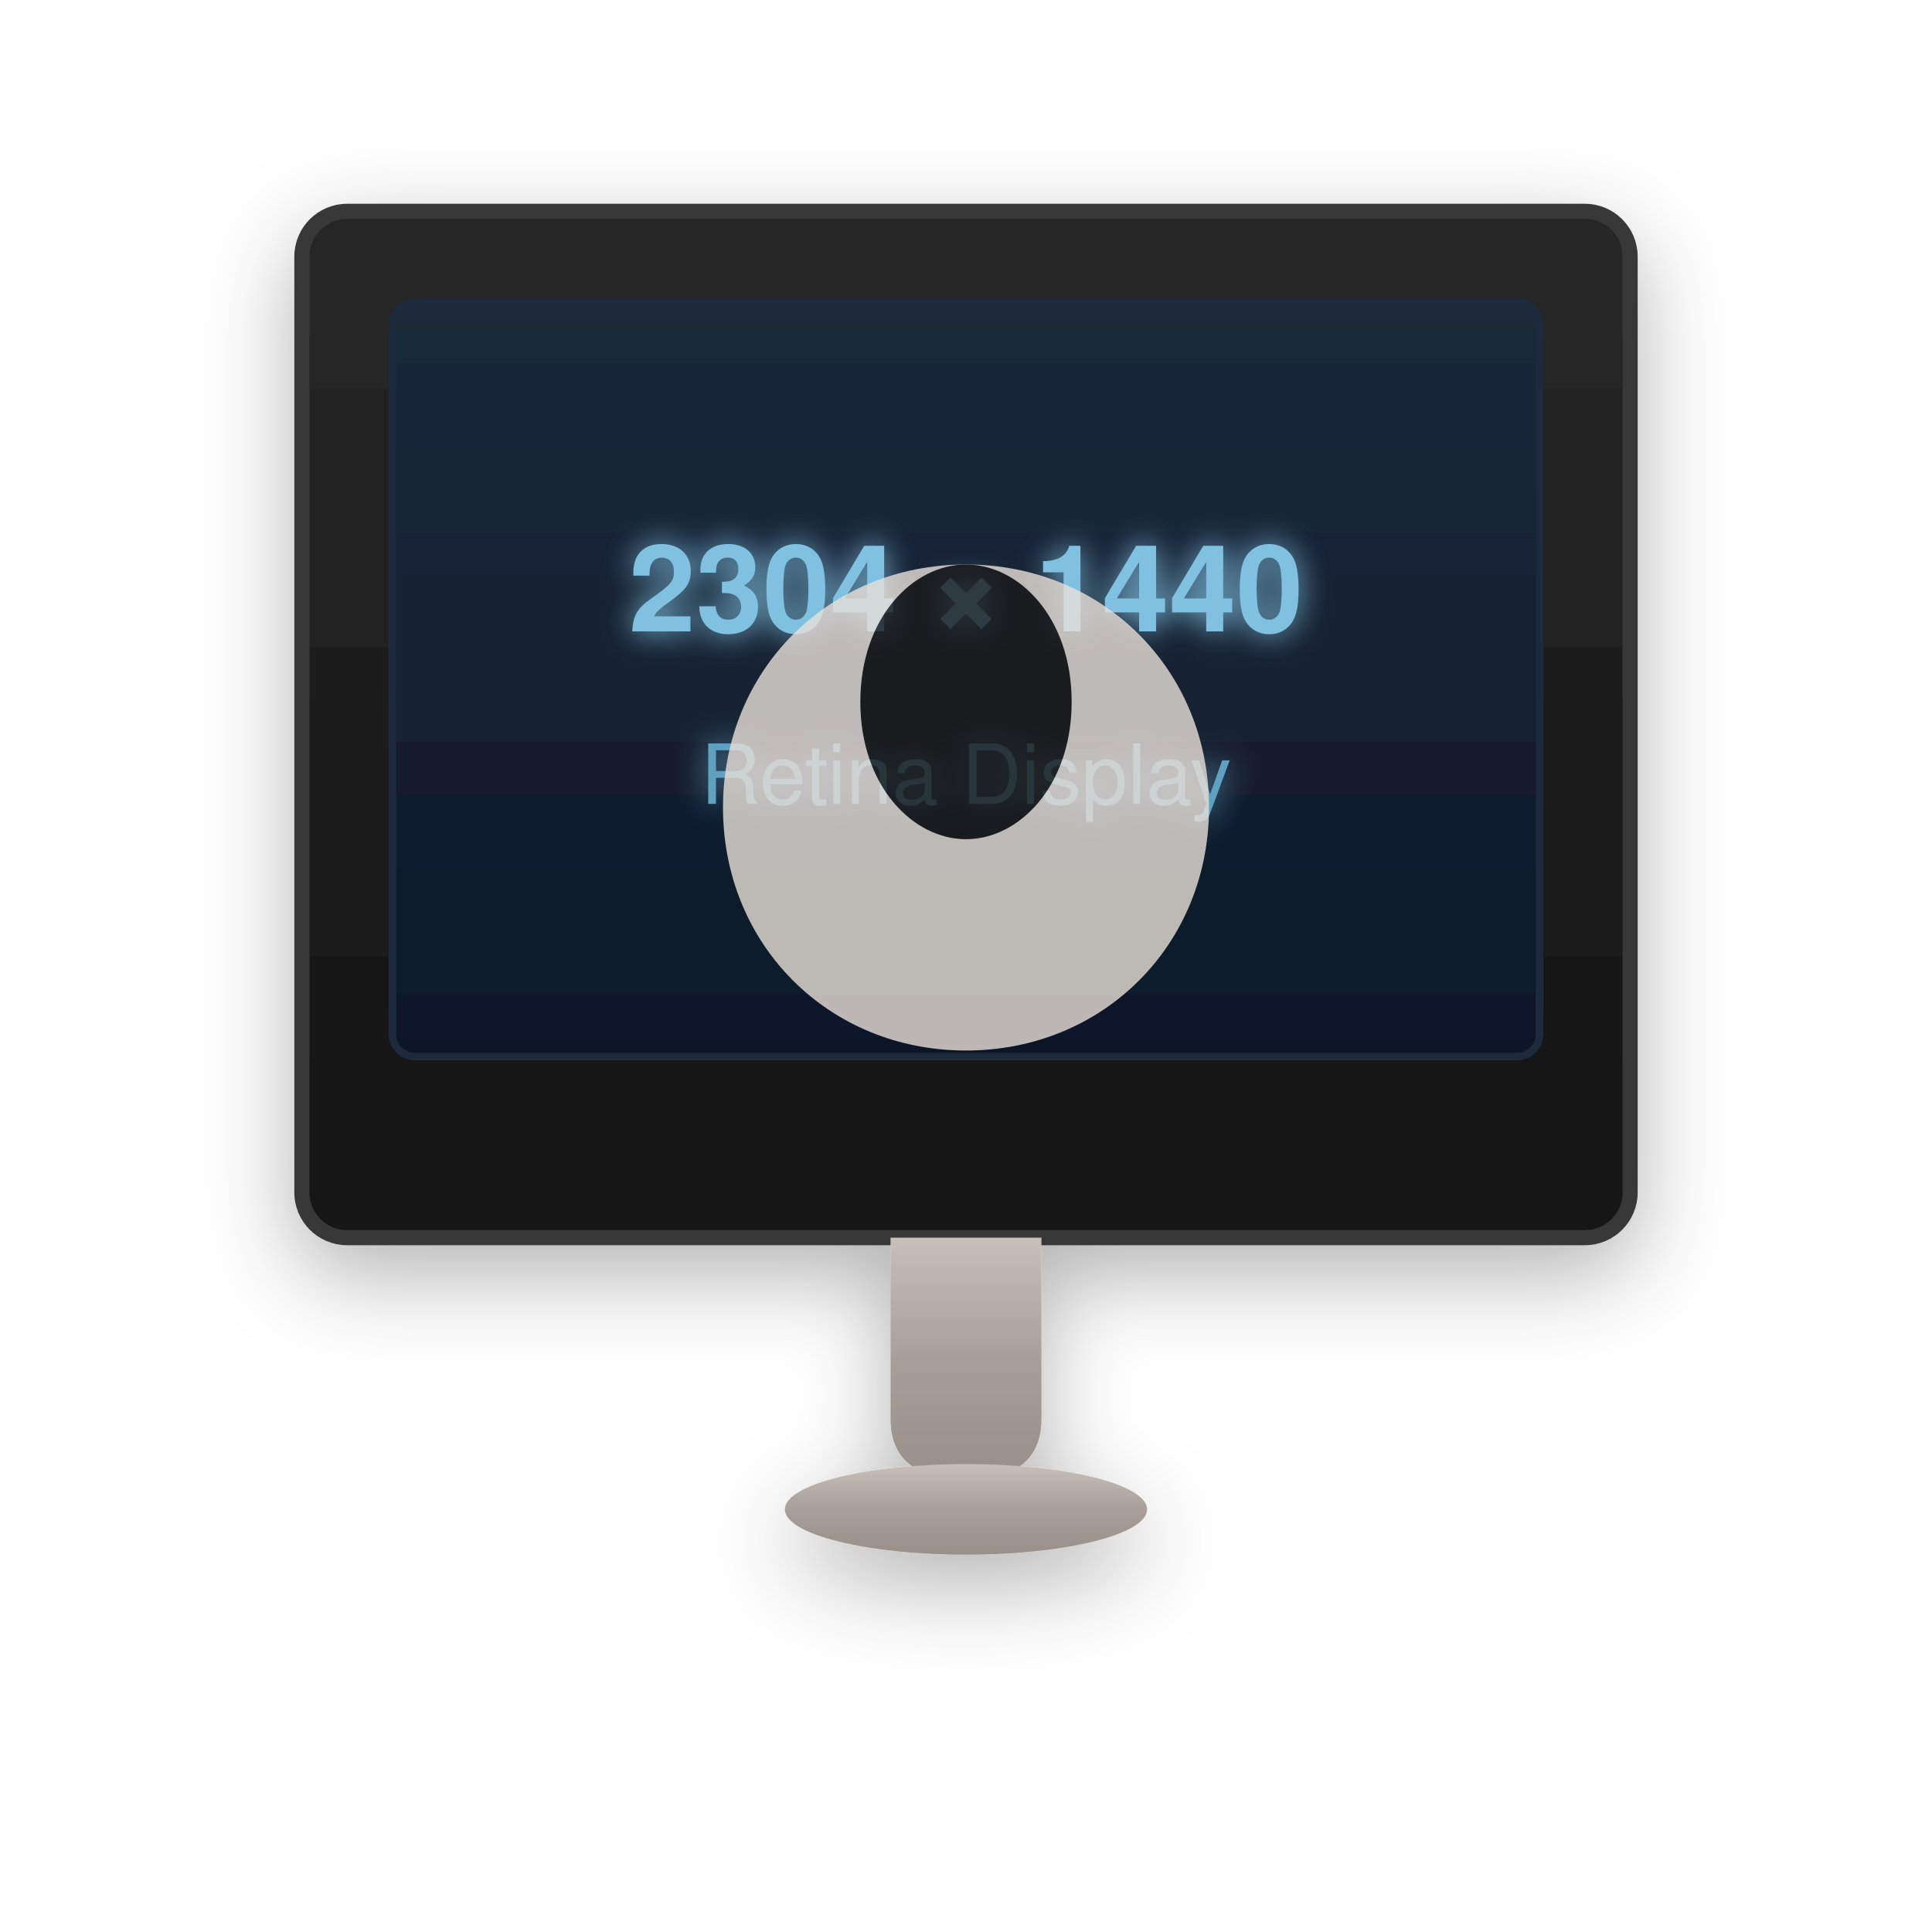
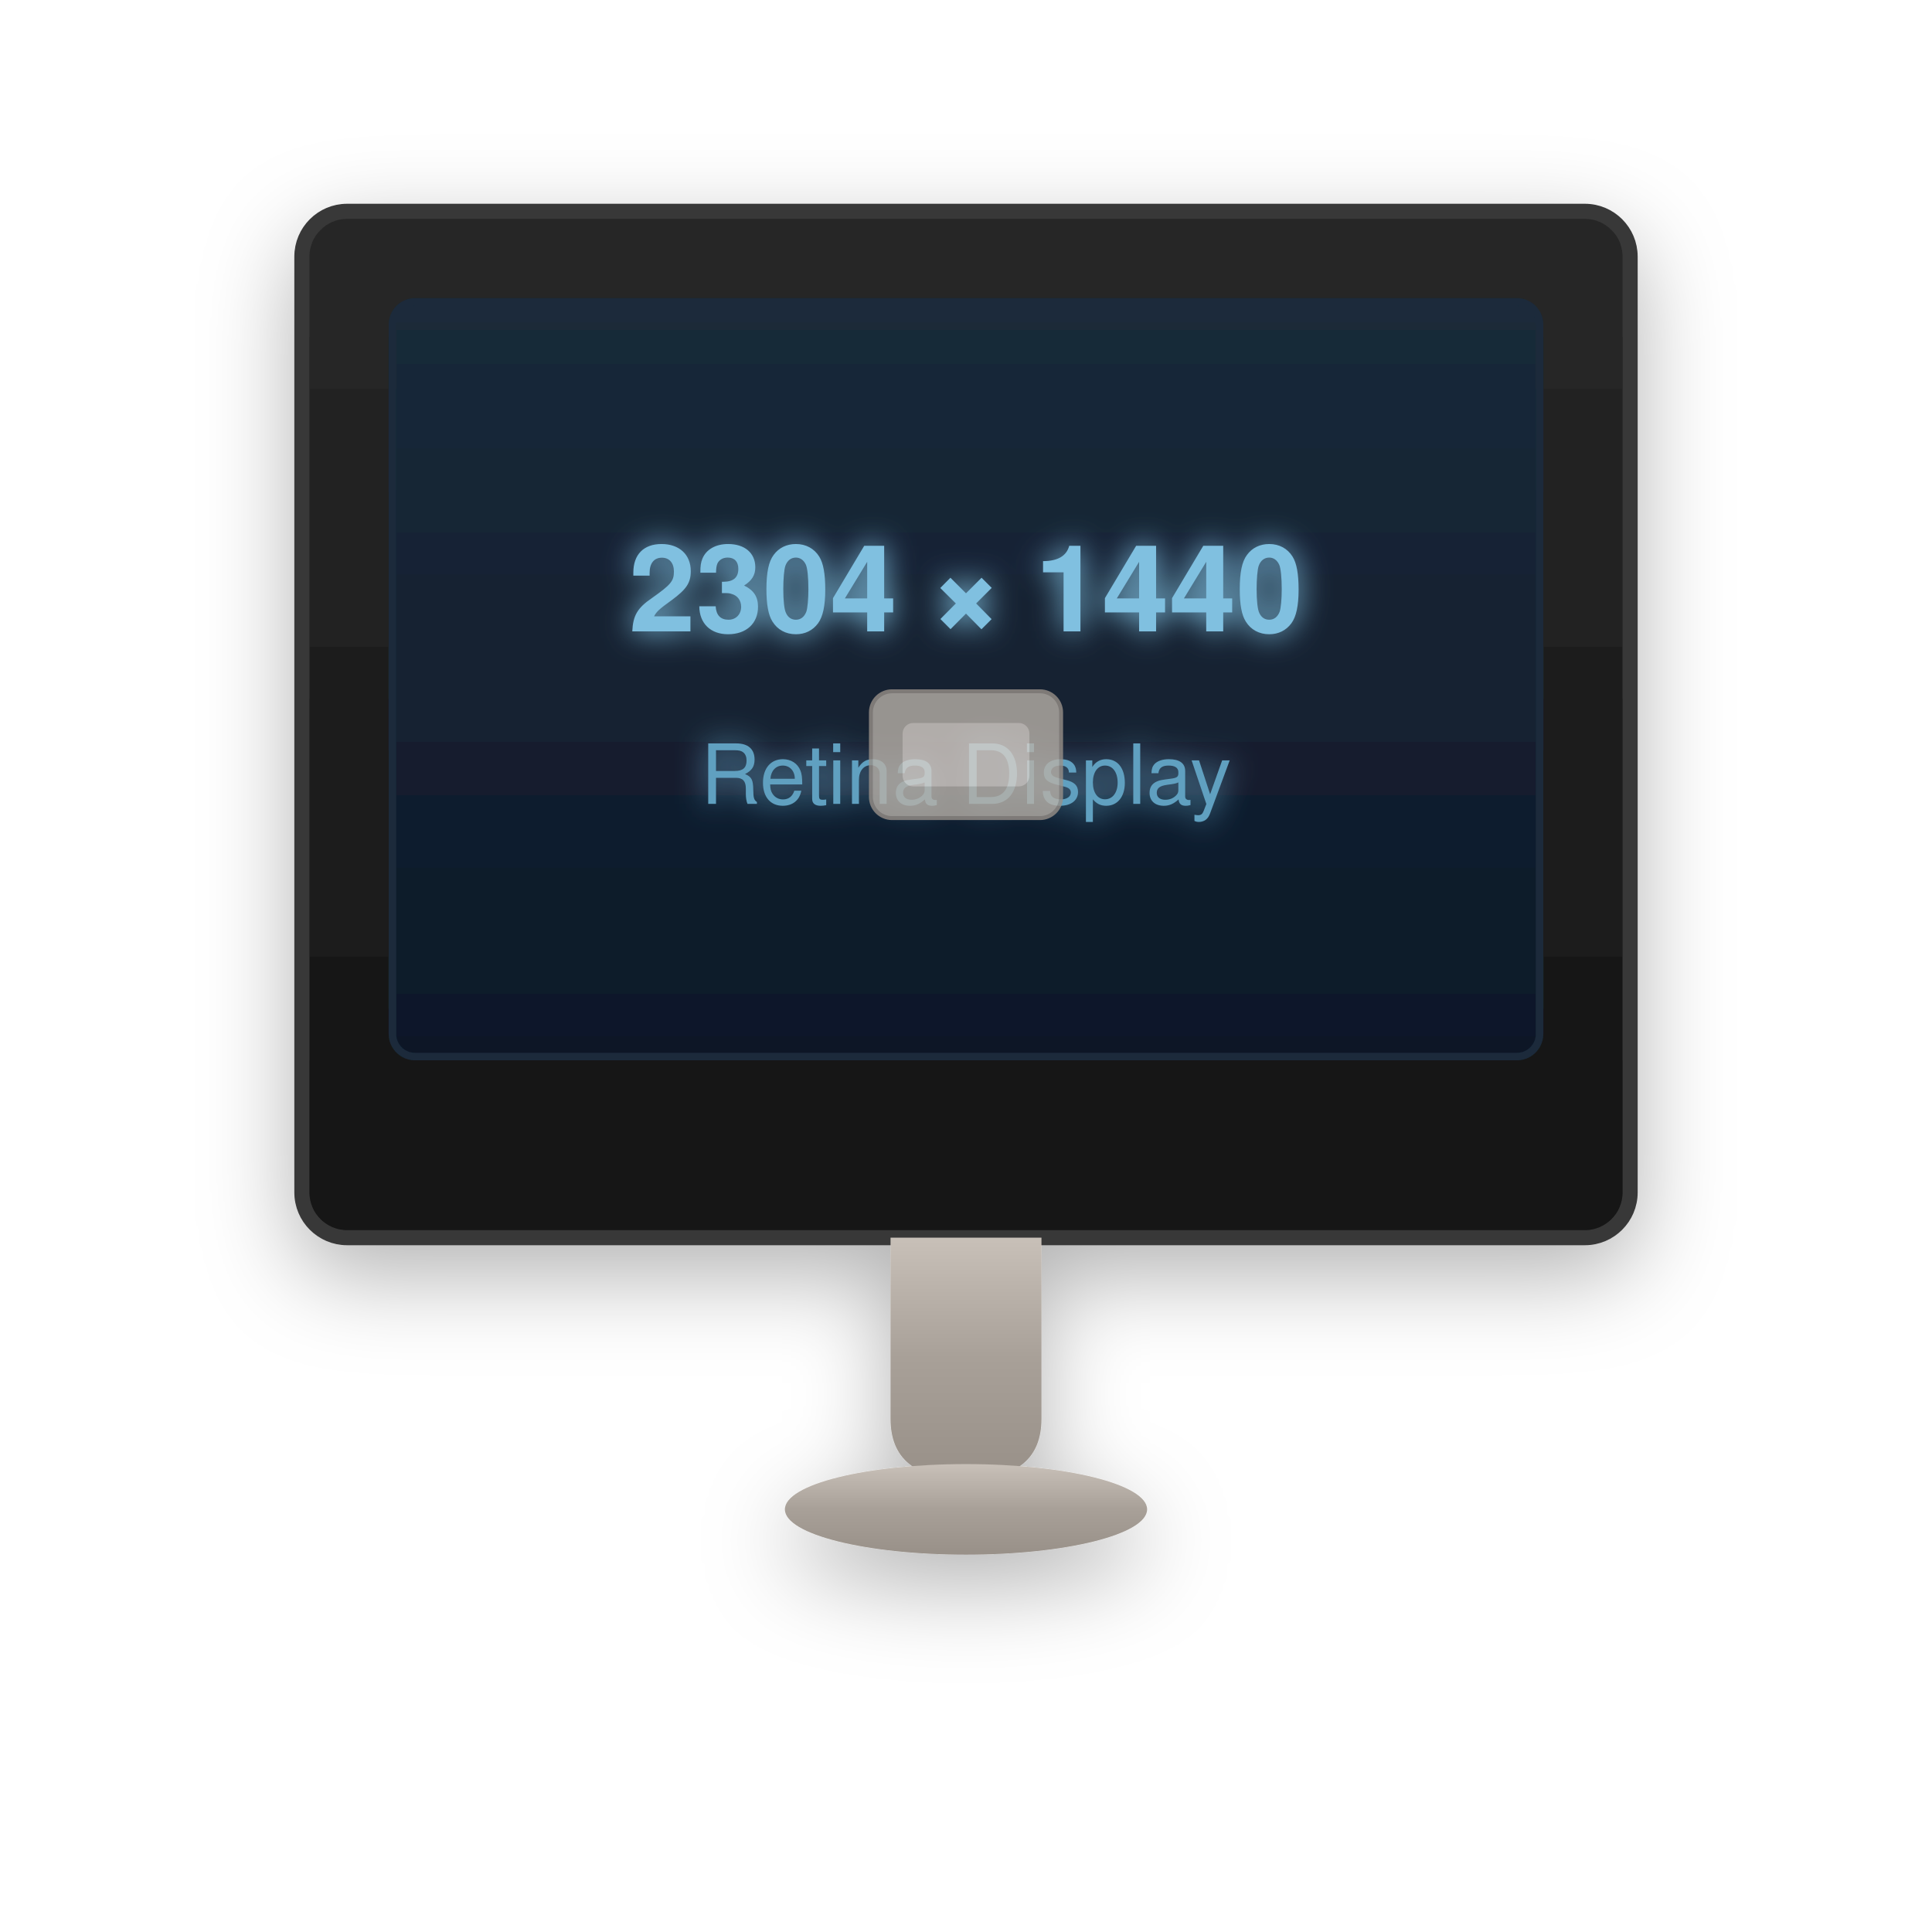
<svg xmlns="http://www.w3.org/2000/svg" width="256" height="256" viewBox="0 0 256 256">
  <defs>
    <linearGradient id="displayBody" x1="0%" y1="0%" x2="0%" y2="100%">
      <stop offset="0%" style="stop-color:#282828;stop-opacity:1" />
      <stop offset="50%" style="stop-color:#1E1E1E;stop-opacity:1" />
      <stop offset="100%" style="stop-color:#141414;stop-opacity:1" />
    </linearGradient>
    <linearGradient id="displayScreen" x1="0%" y1="0%" x2="0%" y2="100%">
      <stop offset="0%" style="stop-color:#1A2A3A;stop-opacity:1" />
      <stop offset="100%" style="stop-color:#0D1828;stop-opacity:1" />
    </linearGradient>
    <linearGradient id="displayStand" x1="0%" y1="0%" x2="0%" y2="100%">
      <stop offset="0%" style="stop-color:#C8C0B8;stop-opacity:1" />
      <stop offset="50%" style="stop-color:#A8A098;stop-opacity:1" />
      <stop offset="100%" style="stop-color:#989088;stop-opacity:1" />
    </linearGradient>
-     <linearGradient id="appleColor" x1="0%" y1="0%" x2="0%" y2="100%">
+     <linearGradient id="logoColor" x1="0%" y1="0%" x2="0%" y2="100%">
      <stop offset="0%" style="stop-color:#E8E0D8;stop-opacity:1" />
      <stop offset="100%" style="stop-color:#C8C0B8;stop-opacity:1" />
    </linearGradient>
    <filter id="shadow" x="-20%" y="-20%" width="140%" height="140%">
      <feDropShadow dx="0" dy="4" stdDeviation="6" flood-color="#000000" flood-opacity="0.3" />
    </filter>
    <filter id="glow" x="-50%" y="-50%" width="200%" height="200%">
      <feGaussianBlur stdDeviation="2" result="blur" />
      <feMerge>
        <feMergeNode in="blur" />
        <feMergeNode in="SourceGraphic" />
      </feMerge>
    </filter>
  </defs>
  <g filter="url(#shadow)">
    <rect x="40" y="28" width="176" height="136" rx="6" ry="6" fill="url(#displayBody)" stroke="#383838" stroke-width="2" />
    <rect x="52" y="40" width="152" height="100" rx="3" ry="3" fill="url(#displayScreen)" stroke="#1A2A3A" stroke-width="1" />
    <path d="M118 164 L118 188 Q118 196 128 196 L128 196 Q138 196 138 188 L138 164 Z" fill="url(#displayStand)" />
    <ellipse cx="128" cy="200" rx="24" ry="6" fill="url(#displayStand)" />
  </g>
  <g font-family="Helvetica, Arial, sans-serif" font-size="16" font-weight="bold" fill="#80C0E0" text-anchor="middle" dominant-baseline="central" filter="url(#glow)">
    <text x="128" y="80">2304 × 1440</text>
    <text x="128" y="104" font-size="11" font-weight="normal" fill="#60A0C0">Retina Display</text>
  </g>
  <g transform="translate(128, 100) scale(0.35)" fill="#E8E0D8" opacity="0.8">
-     <path d="M0,-72 C-52,-72 -92,-32 -92,20 C-92,72 -52,112 0,112 C52,112 92,72 92,20 C92,-32 52,-72 0,-72 Z" />
-     <path d="M0,-72 C-20,-72 -40,-52 -40,-20 C-40,12 -20,32 0,32 C20,32 40,12 40,-20 C40,-52 20,-72 0,-72 Z" fill="#1A1A1A" />
+     <rect x="-36" y="-24" width="72" height="48" rx="8" ry="8" fill="#B8B0A8" stroke="#989088" stroke-width="1.5" />
+     <rect x="-24" y="-12" width="48" height="24" rx="4" ry="4" fill="#D8D0C8" />
  </g>
</svg>
